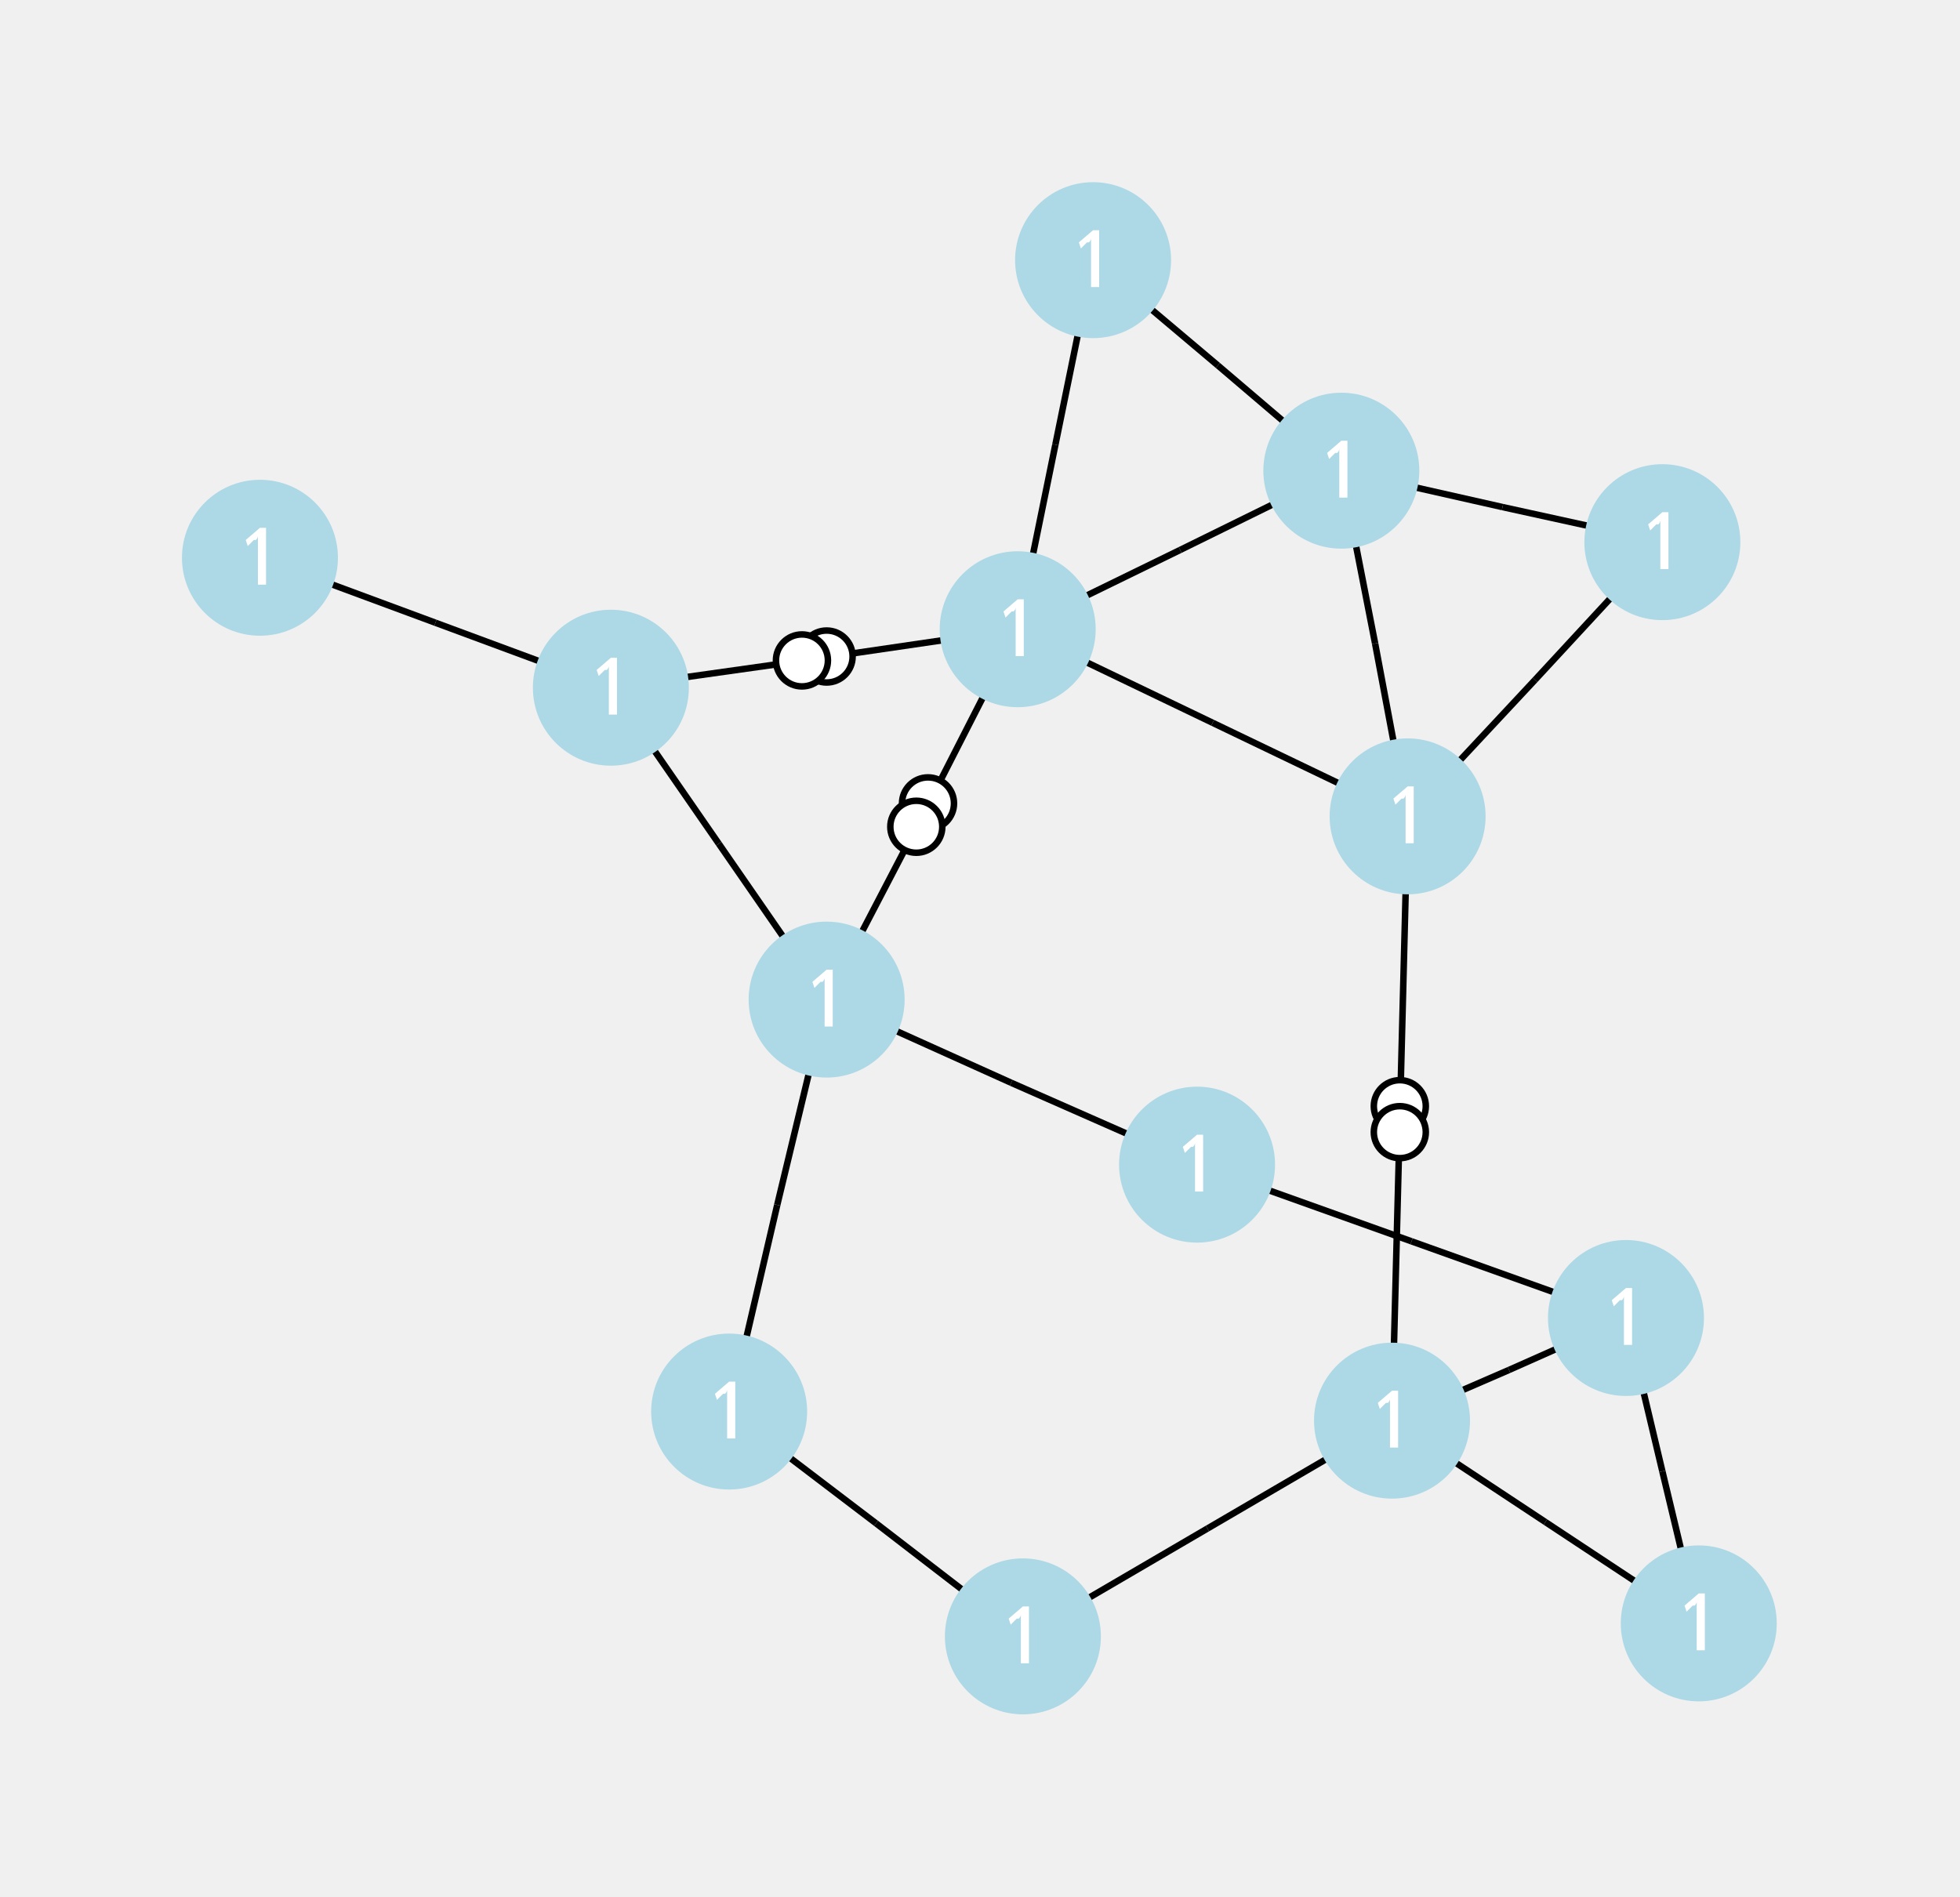
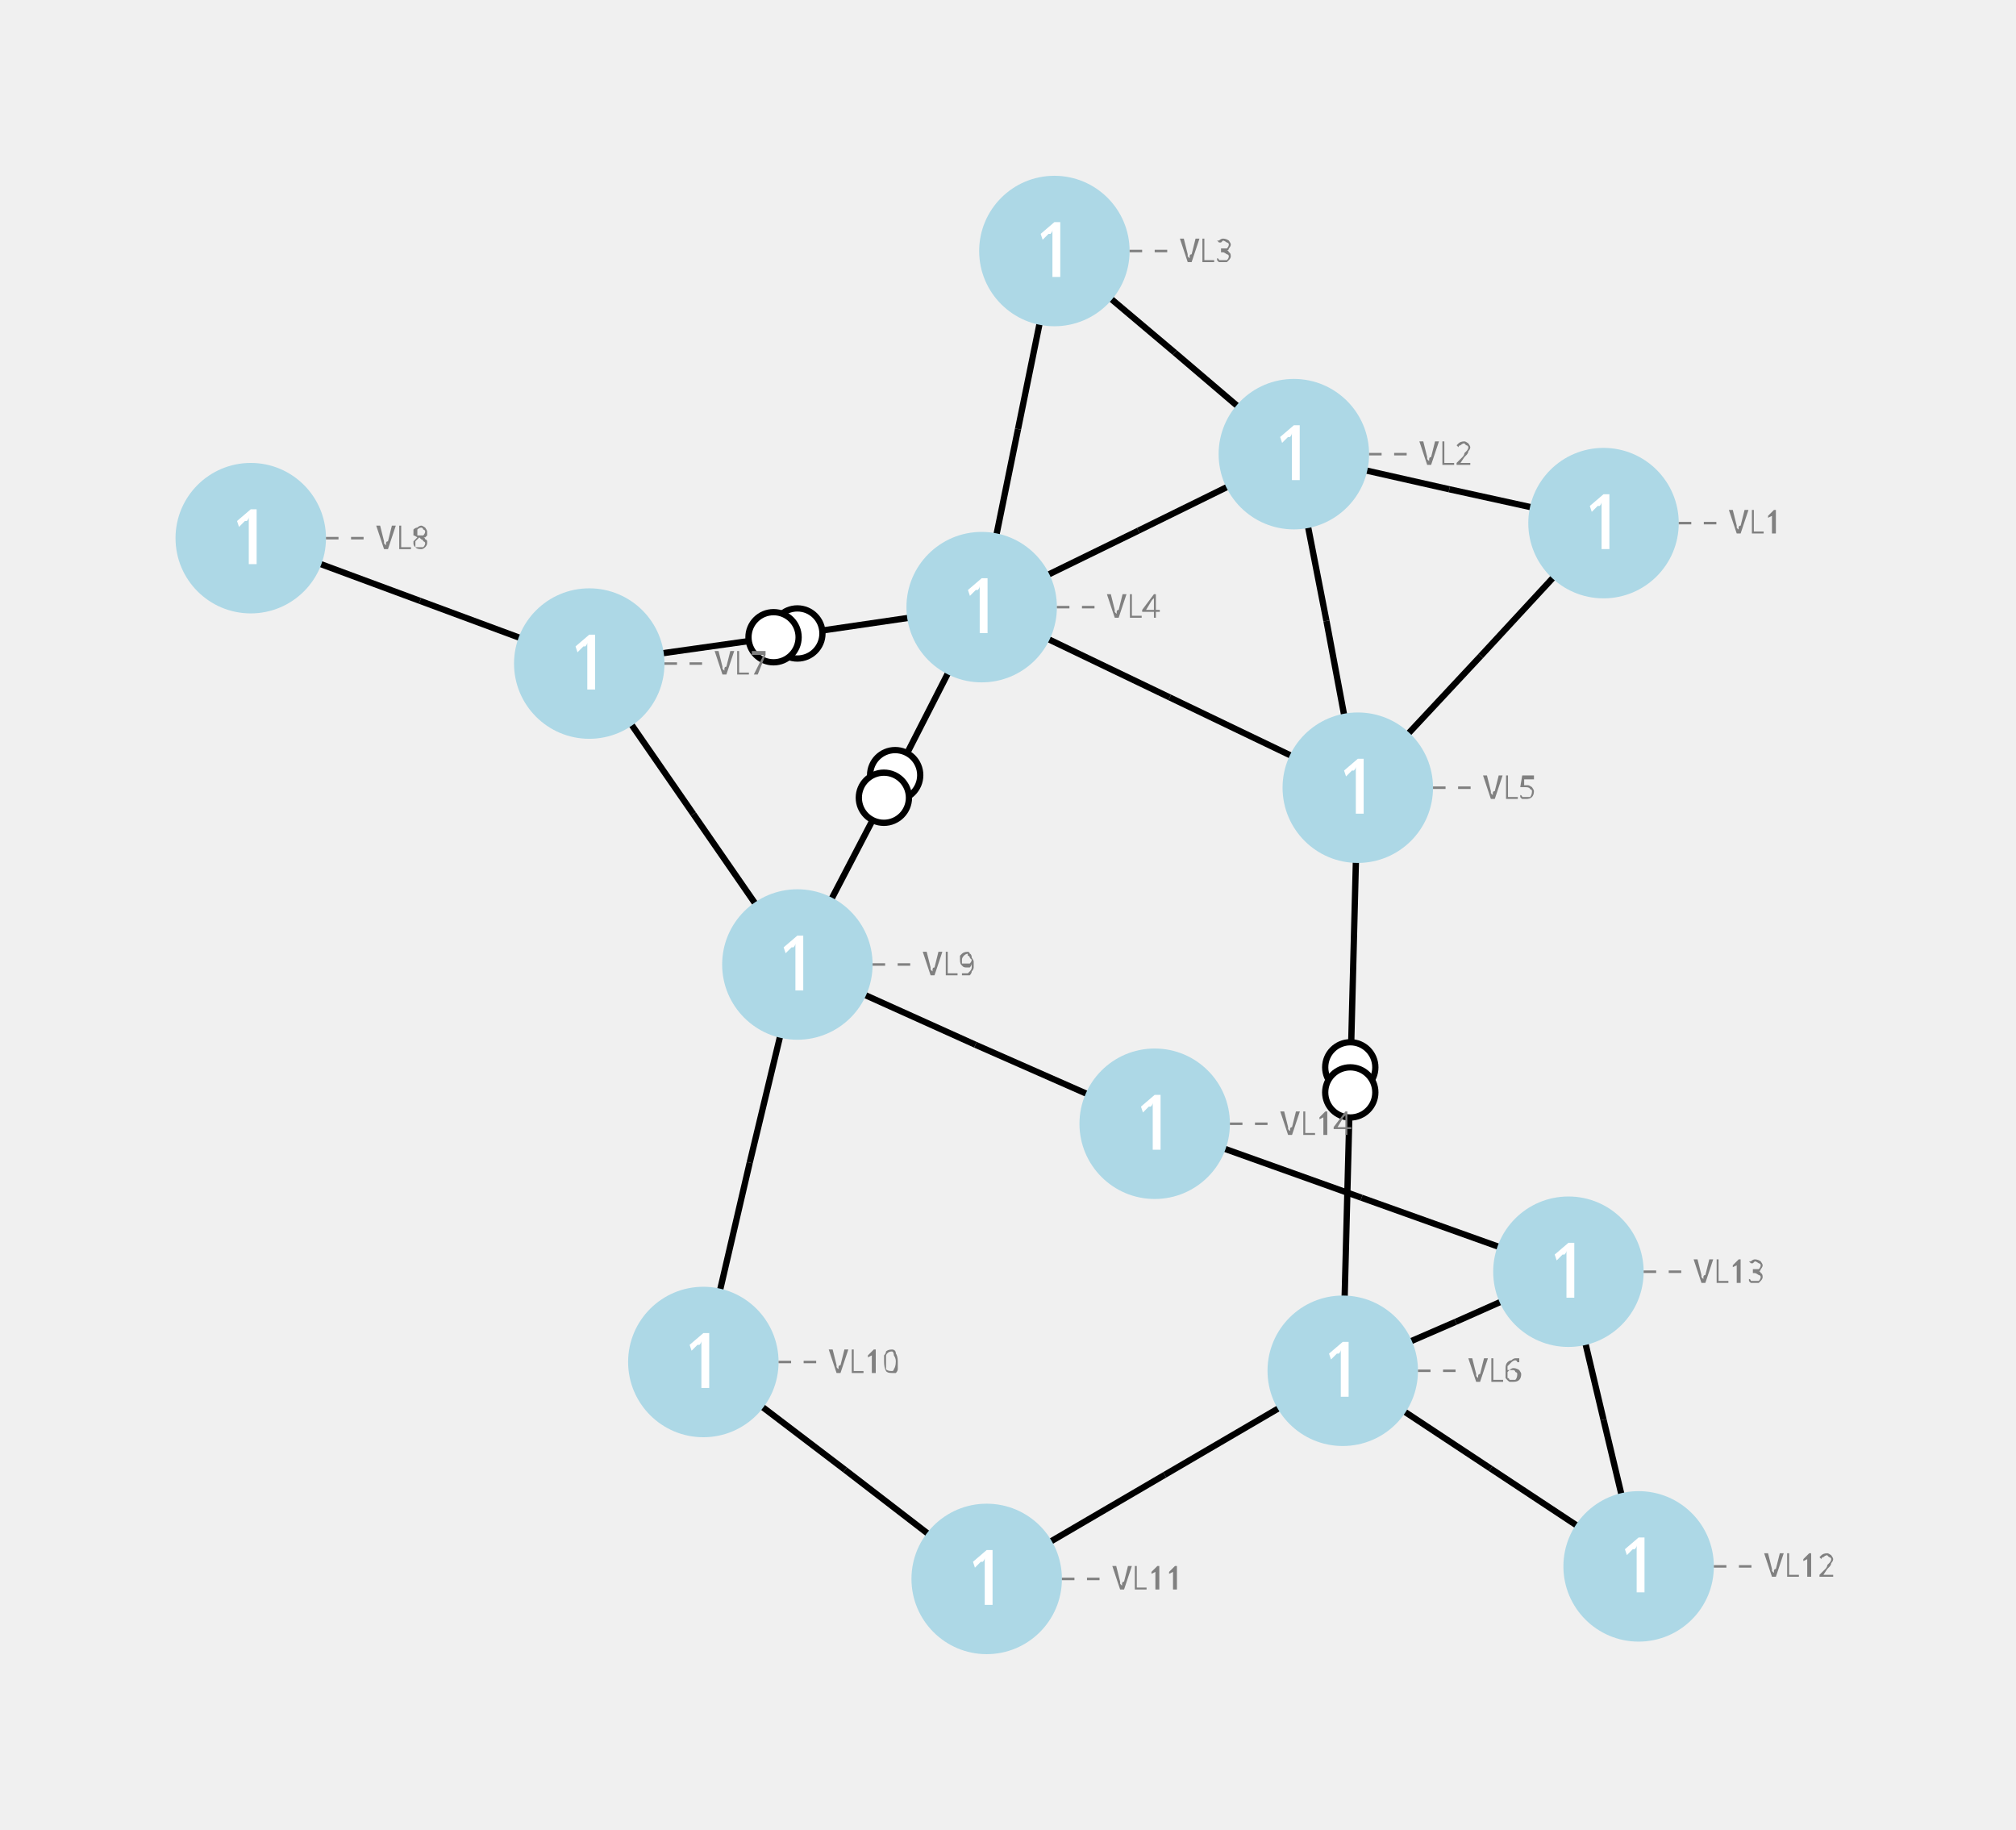
- <svg xmlns="http://www.w3.org/2000/svg" width="800.00" height="774.21" viewBox="-8.95 -7.19 15.08 14.59">
+ <svg xmlns="http://www.w3.org/2000/svg" width="800.00" height="726.06" viewBox="-8.95 -7.19 16.08 14.59">
  <style>
- .nad-edges polyline {stroke: var(--nad-vl-color, black); stroke-width: 0.05; fill: none}
- .nad-edges circle {stroke: var(--nad-vl-color, black); stroke-width: 0.05; fill: white}
+ .nad-branch-edges polyline {stroke: var(--nad-vl-color, black); stroke-width: 0.05; fill: none}
+ .nad-branch-edges circle {stroke: var(--nad-vl-color, black); stroke-width: 0.05; fill: white}
+ .nad-text-edges {stroke: grey; stroke-width: 0.02; ; stroke-dasharray: .1,.1}
.nad-disconnected {stroke-dasharray: .1,.1}
- .nad-vl-nodes text {font: 0.6px "Verdana"; fill: white}
.nad-vl-nodes circle {fill: var(--nad-vl-color, lightblue)}
+ .nad-vl-nodes .nad-text-buses {font: 0.6px "Verdana"; fill: white}
+ .nad-text-nodes {font: 0.25px "Verdana"; fill: grey}
.nad-vl0to30 {--nad-vl-color: #AFB42B}
.nad-vl30to50 {--nad-vl-color: #EF9A9A}
.nad-vl50to70 {--nad-vl-color: #9C27B0}
.nad-vl70to120 {--nad-vl-color: #E65100}
.nad-vl120to180 {--nad-vl-color: #00ACC1}
.nad-vl180to300 {--nad-vl-color: #2E7D32}
.nad-vl300to500 {--nad-vl-color: #D32F2F}
</style>
-   <g class="nad-edges">
-     <g id="28" class="nad-vl120to180" title="L1-2-1">
+   <g class="nad-branch-edges">
+     <g id="42" class="nad-vl120to180" title="L1-2-1">
      <g>
        <polyline points="3.84,-3.02 2.61,-3.29" />
      </g>
      <g>
        <polyline points="1.37,-3.57 2.61,-3.29" />
      </g>
    </g>
-     <g id="29" class="nad-vl120to180" title="L1-5-1">
+     <g id="43" class="nad-vl120to180" title="L1-5-1">
      <g>
        <polyline points="3.84,-3.02 2.86,-1.96" />
      </g>
      <g>
        <polyline points="1.88,-0.91 2.86,-1.96" />
      </g>
    </g>
-     <g id="30" class="nad-vl120to180" title="L2-3-1">
+     <g id="44" class="nad-vl120to180" title="L2-3-1">
      <g>
        <polyline points="1.37,-3.57 0.42,-4.38" />
      </g>
      <g>
        <polyline points="-0.54,-5.19 0.42,-4.38" />
      </g>
    </g>
-     <g id="31" class="nad-vl120to180" title="L2-4-1">
+     <g id="45" class="nad-vl120to180" title="L2-4-1">
      <g>
        <polyline points="1.37,-3.57 0.13,-2.96" />
      </g>
      <g>
        <polyline points="-1.12,-2.35 0.13,-2.96" />
      </g>
    </g>
-     <g id="32" class="nad-vl120to180" title="L2-5-1">
+     <g id="46" class="nad-vl120to180" title="L2-5-1">
      <g>
        <polyline points="1.37,-3.57 1.63,-2.24" />
      </g>
      <g>
        <polyline points="1.88,-0.91 1.63,-2.24" />
      </g>
    </g>
-     <g id="33" class="nad-vl120to180" title="L3-4-1">
+     <g id="47" class="nad-vl120to180" title="L3-4-1">
      <g>
        <polyline points="-0.54,-5.19 -0.83,-3.77" />
      </g>
      <g>
        <polyline points="-1.12,-2.35 -0.83,-3.77" />
      </g>
    </g>
-     <g id="34" class="nad-vl120to180" title="L4-5-1">
+     <g id="48" class="nad-vl120to180" title="L4-5-1">
      <g>
        <polyline points="-1.12,-2.35 0.38,-1.63" />
      </g>
      <g>
        <polyline points="1.88,-0.91 0.38,-1.63" />
      </g>
    </g>
-     <g id="35" title="T4-7-1">
+     <g id="49" title="T4-7-1">
      <g class="nad-vl120to180">
        <polyline points="-1.12,-2.35 -2.69,-2.12" />
        <circle cx="-2.59" cy="-2.14" r="0.20" />
      </g>
      <g class="nad-vl0to30">
        <polyline points="-4.25,-1.90 -2.69,-2.12" />
        <circle cx="-2.78" cy="-2.11" r="0.20" />
      </g>
    </g>
-     <g id="36" title="T4-9-1">
+     <g id="50" title="T4-9-1">
      <g class="nad-vl120to180">
        <polyline points="-1.12,-2.35 -1.85,-0.92" />
        <circle cx="-1.81" cy="-1.01" r="0.20" />
      </g>
      <g class="nad-vl0to30">
        <polyline points="-2.59,0.50 -1.85,-0.92" />
        <circle cx="-1.90" cy="-0.83" r="0.20" />
      </g>
    </g>
-     <g id="37" title="T5-6-1">
+     <g id="51" title="T5-6-1">
      <g class="nad-vl120to180">
        <polyline points="1.88,-0.91 1.82,1.42" />
        <circle cx="1.82" cy="1.32" r="0.20" />
      </g>
      <g class="nad-vl0to30">
        <polyline points="1.76,3.74 1.82,1.42" />
        <circle cx="1.82" cy="1.52" r="0.20" />
      </g>
    </g>
-     <g id="38" class="nad-vl0to30" title="L6-11-1">
+     <g id="52" class="nad-vl0to30" title="L6-11-1">
      <g>
        <polyline points="1.76,3.74 0.34,4.57" />
      </g>
      <g>
        <polyline points="-1.08,5.40 0.34,4.57" />
      </g>
    </g>
-     <g id="39" class="nad-vl0to30" title="L6-12-1">
+     <g id="53" class="nad-vl0to30" title="L6-12-1">
      <g>
        <polyline points="1.76,3.74 2.94,4.52" />
      </g>
      <g>
        <polyline points="4.12,5.30 2.94,4.52" />
      </g>
    </g>
-     <g id="40" class="nad-vl0to30" title="L6-13-1">
+     <g id="54" class="nad-vl0to30" title="L6-13-1">
      <g>
        <polyline points="1.76,3.74 2.66,3.35" />
      </g>
      <g>
        <polyline points="3.56,2.95 2.66,3.35" />
      </g>
    </g>
-     <g id="41" class="nad-vl0to30" title="L7-8-1">
+     <g id="55" class="nad-vl0to30" title="L7-8-1">
      <g>
        <polyline points="-4.25,-1.90 -5.60,-2.40" />
      </g>
      <g>
        <polyline points="-6.95,-2.90 -5.60,-2.40" />
      </g>
    </g>
-     <g id="42" class="nad-vl0to30" title="L7-9-1">
+     <g id="56" class="nad-vl0to30" title="L7-9-1">
      <g>
        <polyline points="-4.25,-1.90 -3.42,-0.70" />
      </g>
      <g>
        <polyline points="-2.59,0.50 -3.42,-0.70" />
      </g>
    </g>
-     <g id="43" class="nad-vl0to30" title="L9-10-1">
+     <g id="57" class="nad-vl0to30" title="L9-10-1">
      <g>
        <polyline points="-2.59,0.50 -2.97,2.08" />
      </g>
      <g>
        <polyline points="-3.34,3.67 -2.97,2.08" />
      </g>
    </g>
-     <g id="44" class="nad-vl0to30" title="L9-14-1">
+     <g id="58" class="nad-vl0to30" title="L9-14-1">
      <g>
        <polyline points="-2.59,0.50 -1.17,1.14" />
      </g>
      <g>
        <polyline points="0.26,1.77 -1.17,1.14" />
      </g>
    </g>
-     <g id="45" class="nad-vl0to30" title="L10-11-1">
+     <g id="59" class="nad-vl0to30" title="L10-11-1">
      <g>
        <polyline points="-3.34,3.67 -2.21,4.53" />
      </g>
      <g>
        <polyline points="-1.08,5.40 -2.21,4.53" />
      </g>
    </g>
-     <g id="46" class="nad-vl0to30" title="L12-13-1">
+     <g id="60" class="nad-vl0to30" title="L12-13-1">
      <g>
        <polyline points="4.12,5.30 3.84,4.13" />
      </g>
      <g>
        <polyline points="3.56,2.95 3.84,4.13" />
      </g>
    </g>
-     <g id="47" class="nad-vl0to30" title="L13-14-1">
+     <g id="61" class="nad-vl0to30" title="L13-14-1">
      <g>
        <polyline points="3.56,2.95 1.91,2.36" />
      </g>
      <g>
        <polyline points="0.26,1.77 1.91,2.36" />
      </g>
    </g>
  </g>
  <g class="nad-vl-nodes">
    <g transform="translate(3.84,-3.02)">
-       <circle id="0" class="nad-vl120to180" title="VL1" r="0.60" />
-       <text style="text-anchor:middle;dominant-baseline:middle">1</text>
+       <circle id="1" class="nad-vl120to180" title="VL1" r="0.60" />
+       <text class="nad-text-buses" style="text-anchor:middle;dominant-baseline:middle">1</text>
    </g>
    <g transform="translate(1.37,-3.57)">
-       <circle id="2" class="nad-vl120to180" title="VL2" r="0.60" />
-       <text style="text-anchor:middle;dominant-baseline:middle">1</text>
+       <circle id="4" class="nad-vl120to180" title="VL2" r="0.60" />
+       <text class="nad-text-buses" style="text-anchor:middle;dominant-baseline:middle">1</text>
    </g>
    <g transform="translate(-0.54,-5.19)">
-       <circle id="4" class="nad-vl120to180" title="VL3" r="0.60" />
-       <text style="text-anchor:middle;dominant-baseline:middle">1</text>
+       <circle id="7" class="nad-vl120to180" title="VL3" r="0.60" />
+       <text class="nad-text-buses" style="text-anchor:middle;dominant-baseline:middle">1</text>
    </g>
    <g transform="translate(-1.12,-2.35)">
-       <circle id="6" class="nad-vl120to180" title="VL4" r="0.60" />
-       <text style="text-anchor:middle;dominant-baseline:middle">1</text>
+       <circle id="10" class="nad-vl120to180" title="VL4" r="0.60" />
+       <text class="nad-text-buses" style="text-anchor:middle;dominant-baseline:middle">1</text>
    </g>
    <g transform="translate(1.88,-0.91)">
-       <circle id="8" class="nad-vl120to180" title="VL5" r="0.60" />
-       <text style="text-anchor:middle;dominant-baseline:middle">1</text>
+       <circle id="13" class="nad-vl120to180" title="VL5" r="0.60" />
+       <text class="nad-text-buses" style="text-anchor:middle;dominant-baseline:middle">1</text>
    </g>
    <g transform="translate(1.76,3.74)">
-       <circle id="10" class="nad-vl0to30" title="VL6" r="0.60" />
-       <text style="text-anchor:middle;dominant-baseline:middle">1</text>
+       <circle id="16" class="nad-vl0to30" title="VL6" r="0.60" />
+       <text class="nad-text-buses" style="text-anchor:middle;dominant-baseline:middle">1</text>
    </g>
    <g transform="translate(-4.25,-1.90)">
-       <circle id="12" class="nad-vl0to30" title="VL7" r="0.60" />
-       <text style="text-anchor:middle;dominant-baseline:middle">1</text>
+       <circle id="19" class="nad-vl0to30" title="VL7" r="0.60" />
+       <text class="nad-text-buses" style="text-anchor:middle;dominant-baseline:middle">1</text>
    </g>
    <g transform="translate(-6.95,-2.90)">
-       <circle id="14" class="nad-vl0to30" title="VL8" r="0.60" />
-       <text style="text-anchor:middle;dominant-baseline:middle">1</text>
+       <circle id="22" class="nad-vl0to30" title="VL8" r="0.60" />
+       <text class="nad-text-buses" style="text-anchor:middle;dominant-baseline:middle">1</text>
    </g>
    <g transform="translate(-2.59,0.50)">
-       <circle id="16" class="nad-vl0to30" title="VL9" r="0.60" />
-       <text style="text-anchor:middle;dominant-baseline:middle">1</text>
+       <circle id="25" class="nad-vl0to30" title="VL9" r="0.60" />
+       <text class="nad-text-buses" style="text-anchor:middle;dominant-baseline:middle">1</text>
    </g>
    <g transform="translate(-3.34,3.67)">
-       <circle id="18" class="nad-vl0to30" title="VL10" r="0.60" />
-       <text style="text-anchor:middle;dominant-baseline:middle">1</text>
+       <circle id="28" class="nad-vl0to30" title="VL10" r="0.60" />
+       <text class="nad-text-buses" style="text-anchor:middle;dominant-baseline:middle">1</text>
    </g>
    <g transform="translate(-1.08,5.40)">
-       <circle id="20" class="nad-vl0to30" title="VL11" r="0.60" />
-       <text style="text-anchor:middle;dominant-baseline:middle">1</text>
+       <circle id="31" class="nad-vl0to30" title="VL11" r="0.60" />
+       <text class="nad-text-buses" style="text-anchor:middle;dominant-baseline:middle">1</text>
    </g>
    <g transform="translate(4.12,5.30)">
-       <circle id="22" class="nad-vl0to30" title="VL12" r="0.60" />
-       <text style="text-anchor:middle;dominant-baseline:middle">1</text>
+       <circle id="34" class="nad-vl0to30" title="VL12" r="0.60" />
+       <text class="nad-text-buses" style="text-anchor:middle;dominant-baseline:middle">1</text>
    </g>
    <g transform="translate(3.56,2.95)">
-       <circle id="24" class="nad-vl0to30" title="VL13" r="0.60" />
-       <text style="text-anchor:middle;dominant-baseline:middle">1</text>
+       <circle id="37" class="nad-vl0to30" title="VL13" r="0.60" />
+       <text class="nad-text-buses" style="text-anchor:middle;dominant-baseline:middle">1</text>
    </g>
    <g transform="translate(0.26,1.77)">
-       <circle id="26" class="nad-vl0to30" title="VL14" r="0.60" />
-       <text style="text-anchor:middle;dominant-baseline:middle">1</text>
-     </g>
+       <circle id="40" class="nad-vl0to30" title="VL14" r="0.60" />
+       <text class="nad-text-buses" style="text-anchor:middle;dominant-baseline:middle">1</text>
+     </g>
+   </g>
+   <g class="nad-text-edges">
+     <g id="0_edge">
+       <g>
+         <polyline points="4.44,-3.02 4.84,-3.02" />
+       </g>
+     </g>
+     <g id="3_edge">
+       <g>
+         <polyline points="1.97,-3.57 2.37,-3.57" />
+       </g>
+     </g>
+     <g id="6_edge">
+       <g>
+         <polyline points="0.06,-5.19 0.46,-5.19" />
+       </g>
+     </g>
+     <g id="9_edge">
+       <g>
+         <polyline points="-0.52,-2.35 -0.12,-2.35" />
+       </g>
+     </g>
+     <g id="12_edge">
+       <g>
+         <polyline points="2.48,-0.91 2.88,-0.91" />
+       </g>
+     </g>
+     <g id="15_edge">
+       <g>
+         <polyline points="2.36,3.74 2.76,3.74" />
+       </g>
+     </g>
+     <g id="18_edge">
+       <g>
+         <polyline points="-3.65,-1.90 -3.25,-1.90" />
+       </g>
+     </g>
+     <g id="21_edge">
+       <g>
+         <polyline points="-6.35,-2.90 -5.95,-2.90" />
+       </g>
+     </g>
+     <g id="24_edge">
+       <g>
+         <polyline points="-1.99,0.50 -1.59,0.50" />
+       </g>
+     </g>
+     <g id="27_edge">
+       <g>
+         <polyline points="-2.74,3.67 -2.34,3.67" />
+       </g>
+     </g>
+     <g id="30_edge">
+       <g>
+         <polyline points="-0.48,5.40 -0.08,5.40" />
+       </g>
+     </g>
+     <g id="33_edge">
+       <g>
+         <polyline points="4.72,5.30 5.12,5.30" />
+       </g>
+     </g>
+     <g id="36_edge">
+       <g>
+         <polyline points="4.16,2.95 4.56,2.95" />
+       </g>
+     </g>
+     <g id="39_edge">
+       <g>
+         <polyline points="0.86,1.77 1.26,1.77" />
+       </g>
+     </g>
+   </g>
+   <g class="nad-text-nodes">
+     <text x="4.84" y="-3.02" style="dominant-baseline:middle">VL1</text>
+     <text x="2.37" y="-3.57" style="dominant-baseline:middle">VL2</text>
+     <text x="0.46" y="-5.19" style="dominant-baseline:middle">VL3</text>
+     <text x="-0.12" y="-2.35" style="dominant-baseline:middle">VL4</text>
+     <text x="2.88" y="-0.91" style="dominant-baseline:middle">VL5</text>
+     <text x="2.76" y="3.74" style="dominant-baseline:middle">VL6</text>
+     <text x="-3.25" y="-1.90" style="dominant-baseline:middle">VL7</text>
+     <text x="-5.95" y="-2.90" style="dominant-baseline:middle">VL8</text>
+     <text x="-1.59" y="0.50" style="dominant-baseline:middle">VL9</text>
+     <text x="-2.34" y="3.67" style="dominant-baseline:middle">VL10</text>
+     <text x="-0.08" y="5.40" style="dominant-baseline:middle">VL11</text>
+     <text x="5.12" y="5.30" style="dominant-baseline:middle">VL12</text>
+     <text x="4.56" y="2.95" style="dominant-baseline:middle">VL13</text>
+     <text x="1.26" y="1.77" style="dominant-baseline:middle">VL14</text>
  </g>
</svg>
